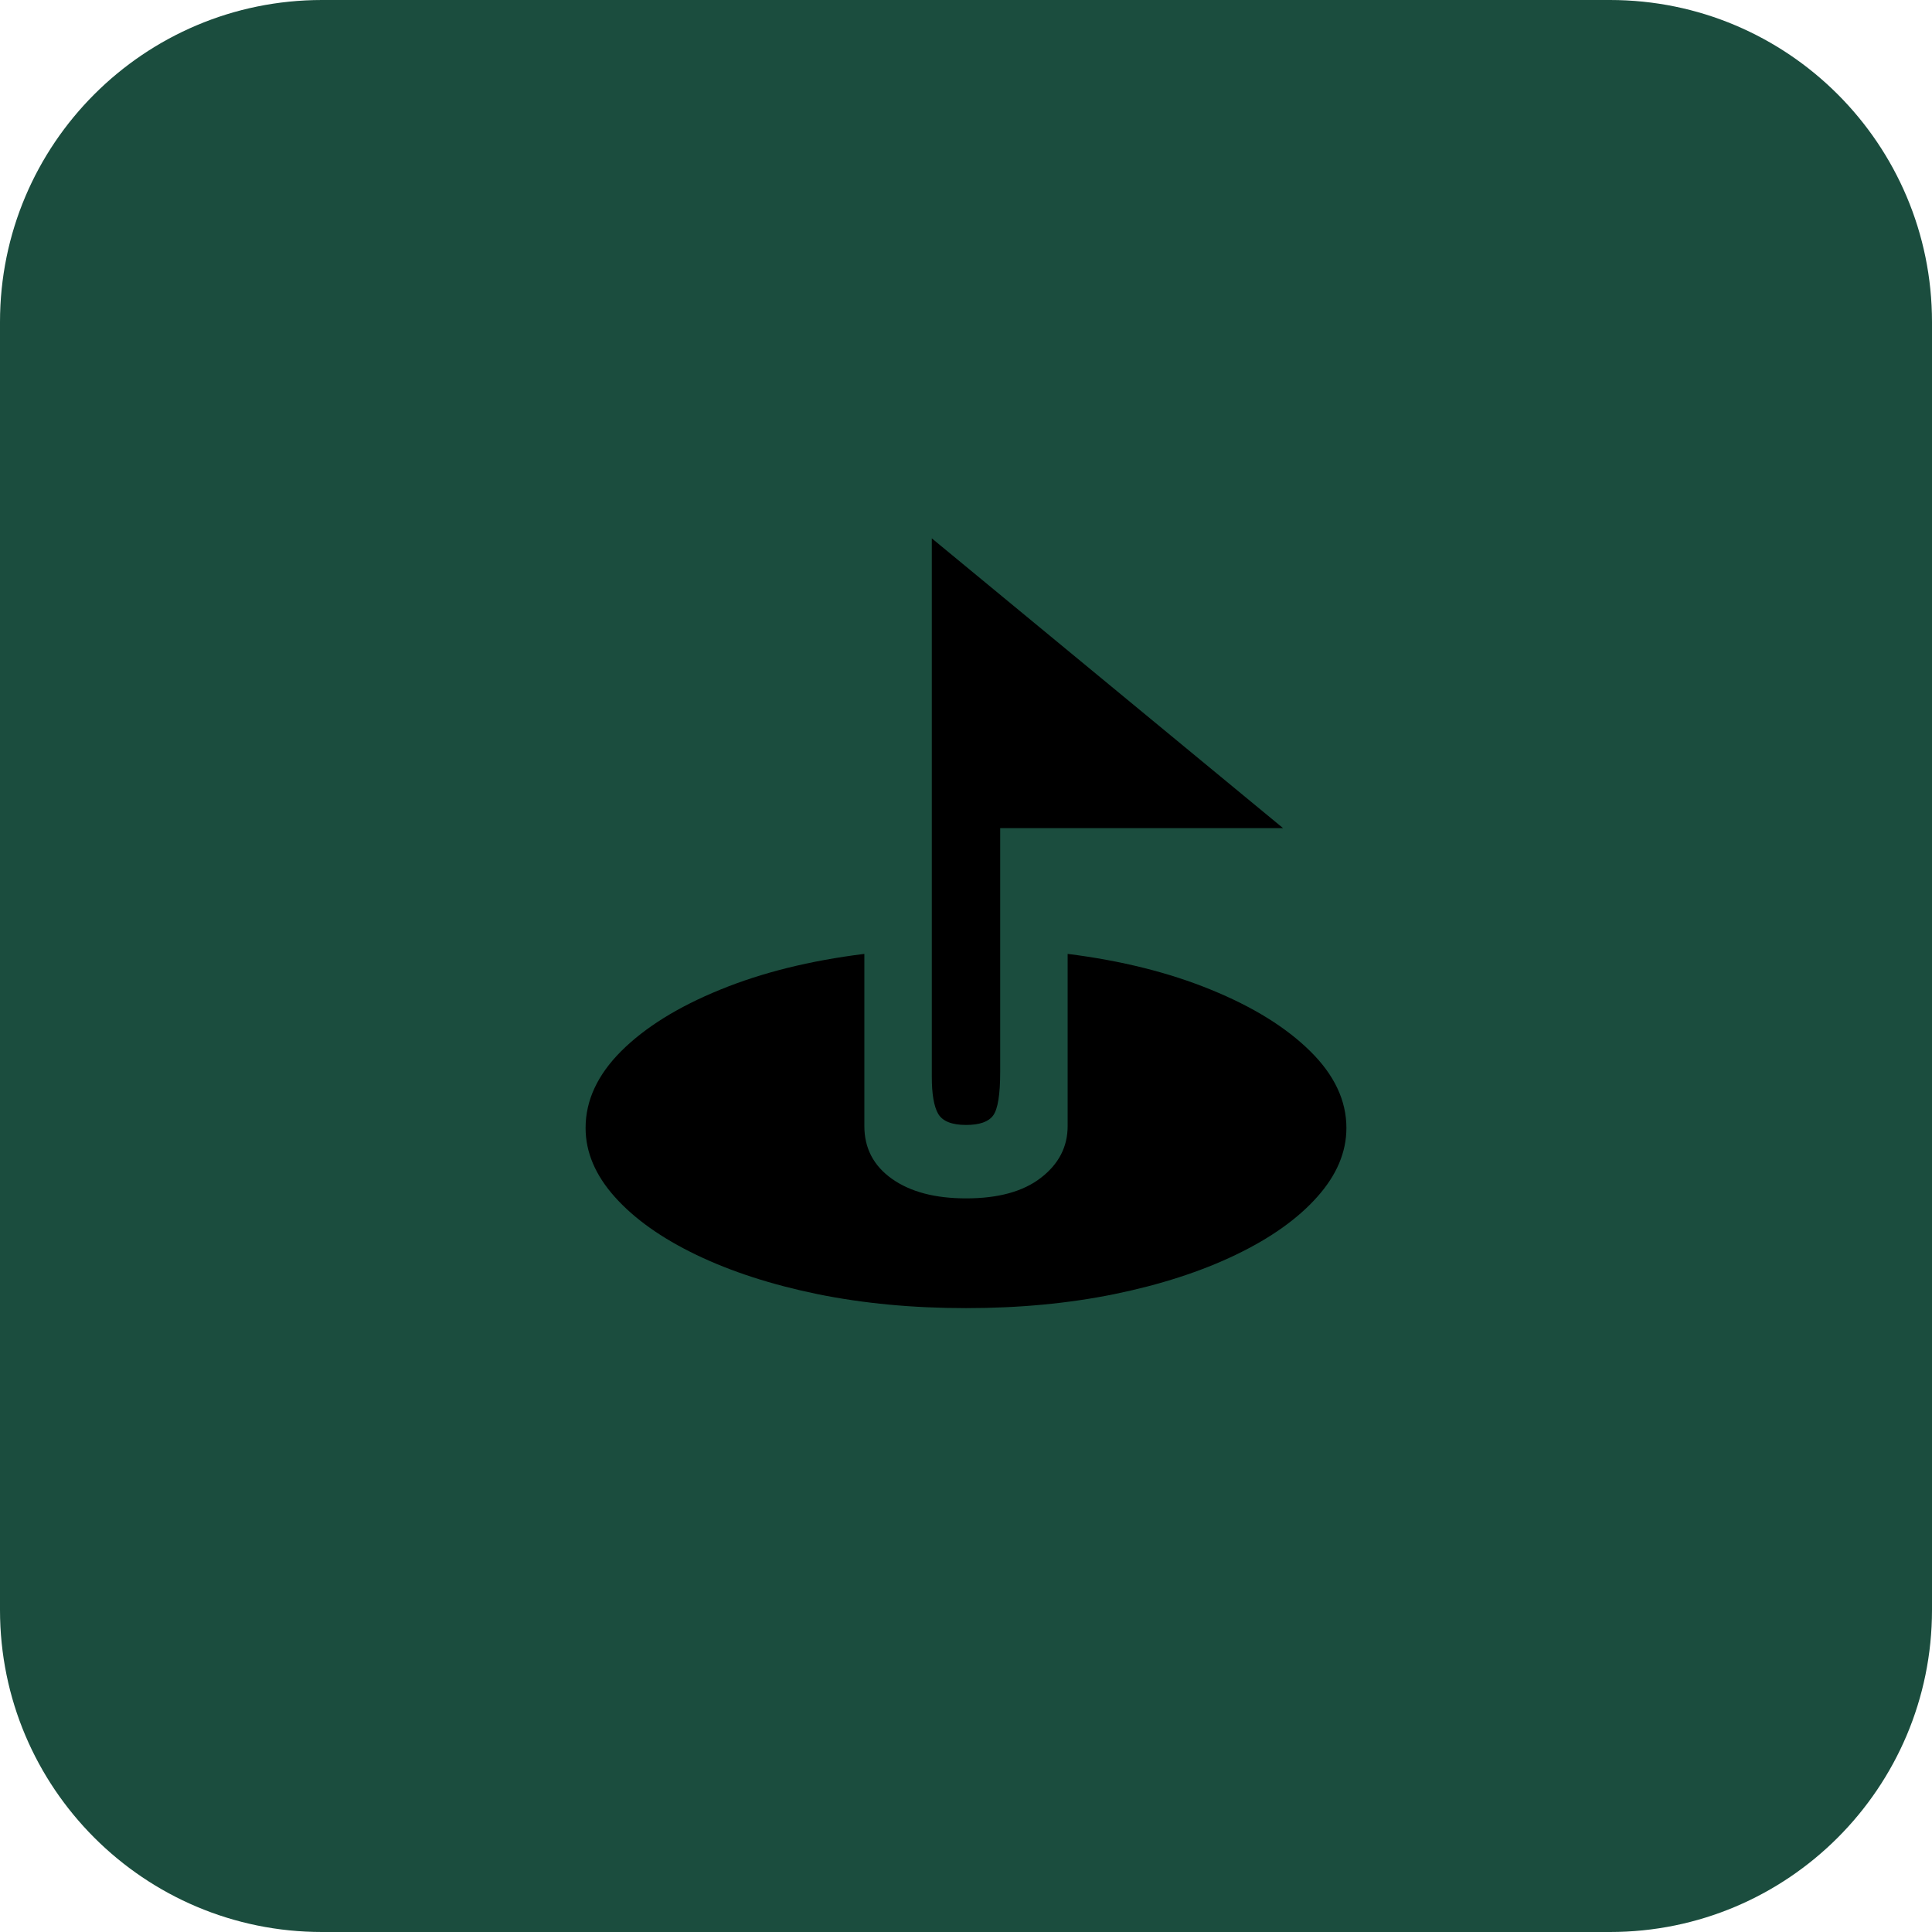
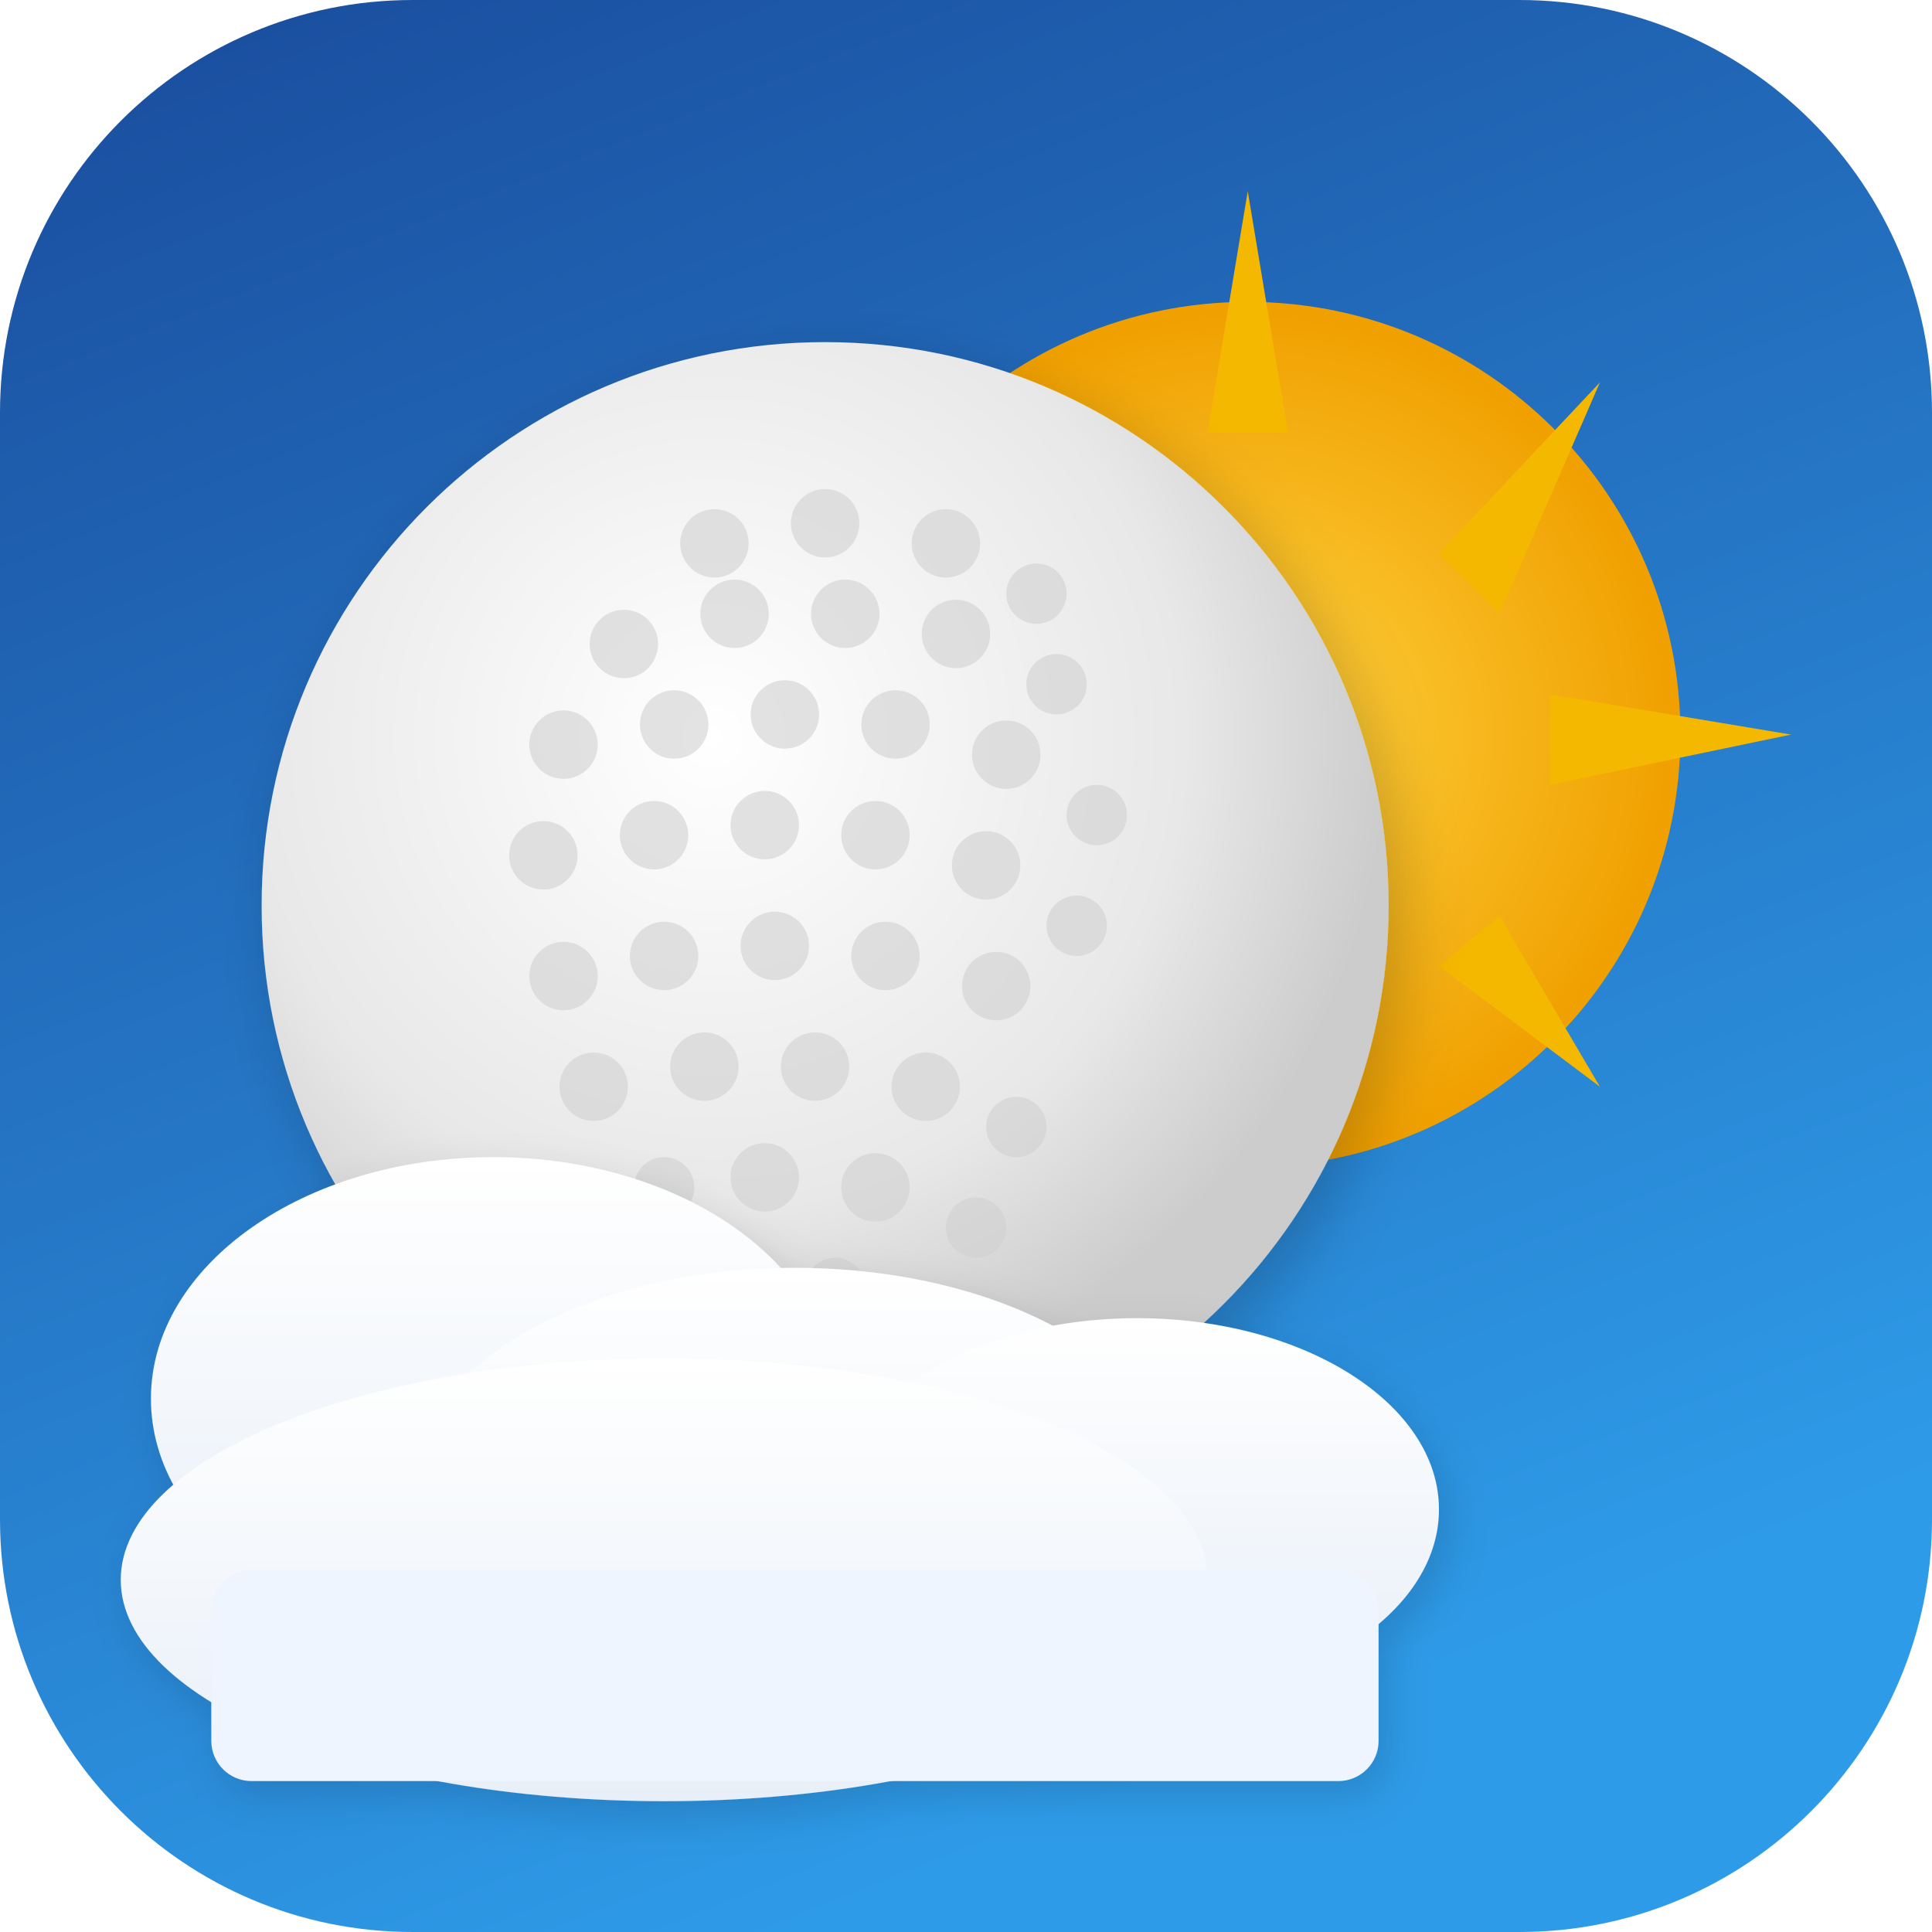
<svg xmlns="http://www.w3.org/2000/svg" width="192" height="192" viewBox="0 0 192 192">
-   <rect width="192" height="192" rx="32" fill="#1B4D3E" />
-   <text x="96" y="130" font-size="100" text-anchor="middle" font-family="sans-serif">⛳</text>
+   <defs>
+     <linearGradient id="bg" x1="0" y1="0" x2="0.4" y2="1">
+       <stop offset="0%" stop-color="#1A4B9C" />
+       <stop offset="100%" stop-color="#2E9BE8" />
+     </linearGradient>
+     <radialGradient id="ballGrad" cx="40%" cy="35%" r="60%">
+       <stop offset="0%" stop-color="#FFFFFF" />
+       <stop offset="70%" stop-color="#E8E8E8" />
+       <stop offset="100%" stop-color="#CCCCCC" />
+     </radialGradient>
+     <radialGradient id="sunGrad" cx="50%" cy="50%" r="50%">
+       <stop offset="0%" stop-color="#FFD340" />
+       <stop offset="100%" stop-color="#F0A000" />
+     </radialGradient>
+     <linearGradient id="cloudGrad" x1="0" y1="0" x2="0" y2="1">
+       <stop offset="0%" stop-color="#FFFFFF" />
+       <stop offset="100%" stop-color="#E8EFF8" />
+     </linearGradient>
+     <filter id="ballShadow" x="-10%" y="-10%" width="130%" height="130%">
+       <feDropShadow dx="1.5" dy="2" stdDeviation="3" flood-color="#00000033" />
+     </filter>
+     <filter id="cloudShadow" x="-10%" y="-10%" width="130%" height="130%">
+       <feDropShadow dx="1" dy="1.5" stdDeviation="2" flood-color="#00000022" />
+     </filter>
+     <clipPath id="roundedRect">
+       <rect width="192" height="192" rx="41" ry="41" />
+     </clipPath>
+   </defs>
+   <rect width="192" height="192" rx="41" ry="41" fill="url(#bg)" />
+   <g clip-path="url(#roundedRect)">
+     <circle cx="124" cy="73" r="43" fill="url(#sunGrad)" />
+     <g fill="#F5B800">
+       <polygon points="124,19 120,43 128,43" />
+       <polygon points="159,38 143,55 149,61" />
+       <polygon points="178,73 154,69 154,78" />
+       <polygon points="159,108 149,91 143,96" />
+       <polygon points="124,127 128,103 120,103" />
+       <polygon points="89,38 100,55 94,61" />
+       <polygon points="70,73 94,78 94,69" />
+       <polygon points="89,108 94,91 100,96" />
+     </g>
+     <circle cx="82" cy="90" r="56" fill="url(#ballGrad)" filter="url(#ballShadow)" />
+     <g fill="#D0D0D0" opacity="0.6">
+       <circle cx="71" cy="54" r="3.4" />
+       <circle cx="82" cy="52" r="3.4" />
+       <circle cx="94" cy="54" r="3.4" />
+       <circle cx="103" cy="59" r="3" />
+       <circle cx="62" cy="64" r="3.4" />
+       <circle cx="73" cy="61" r="3.4" />
+       <circle cx="84" cy="61" r="3.4" />
+       <circle cx="95" cy="63" r="3.4" />
+       <circle cx="105" cy="68" r="3" />
+       <circle cx="56" cy="74" r="3.4" />
+       <circle cx="67" cy="72" r="3.4" />
+       <circle cx="78" cy="71" r="3.4" />
+       <circle cx="89" cy="72" r="3.4" />
+       <circle cx="100" cy="75" r="3.4" />
+       <circle cx="109" cy="81" r="3" />
+       <circle cx="54" cy="85" r="3.4" />
+       <circle cx="65" cy="83" r="3.4" />
+       <circle cx="76" cy="82" r="3.4" />
+       <circle cx="87" cy="83" r="3.4" />
+       <circle cx="98" cy="86" r="3.4" />
+       <circle cx="107" cy="92" r="3" />
+       <circle cx="56" cy="97" r="3.4" />
+       <circle cx="66" cy="95" r="3.4" />
+       <circle cx="77" cy="94" r="3.4" />
+       <circle cx="88" cy="95" r="3.4" />
+       <circle cx="99" cy="98" r="3.4" />
+       <circle cx="59" cy="108" r="3.4" />
+       <circle cx="70" cy="106" r="3.4" />
+       <circle cx="81" cy="106" r="3.4" />
+       <circle cx="92" cy="108" r="3.4" />
+       <circle cx="101" cy="112" r="3" />
+       <circle cx="66" cy="118" r="3" />
+       <circle cx="76" cy="117" r="3.4" />
+       <circle cx="87" cy="118" r="3.4" />
+       <circle cx="97" cy="122" r="3" />
+       <circle cx="73" cy="128" r="3" />
+       <circle cx="83" cy="128" r="3" />
+       <circle cx="93" cy="131" r="2.5" />
+     </g>
+     <g filter="url(#cloudShadow)">
+       <ellipse cx="49" cy="139" rx="34" ry="24" fill="url(#cloudGrad)" />
+       <ellipse cx="79" cy="148" rx="38" ry="22" fill="url(#cloudGrad)" />
+       <ellipse cx="113" cy="150" rx="30" ry="19" fill="url(#cloudGrad)" />
+       <ellipse cx="66" cy="157" rx="54" ry="22" fill="url(#cloudGrad)" />
+       <rect x="21" y="156" width="116" height="21" fill="#EEF5FF" rx="4" />
+     </g>
+   </g>
</svg>
